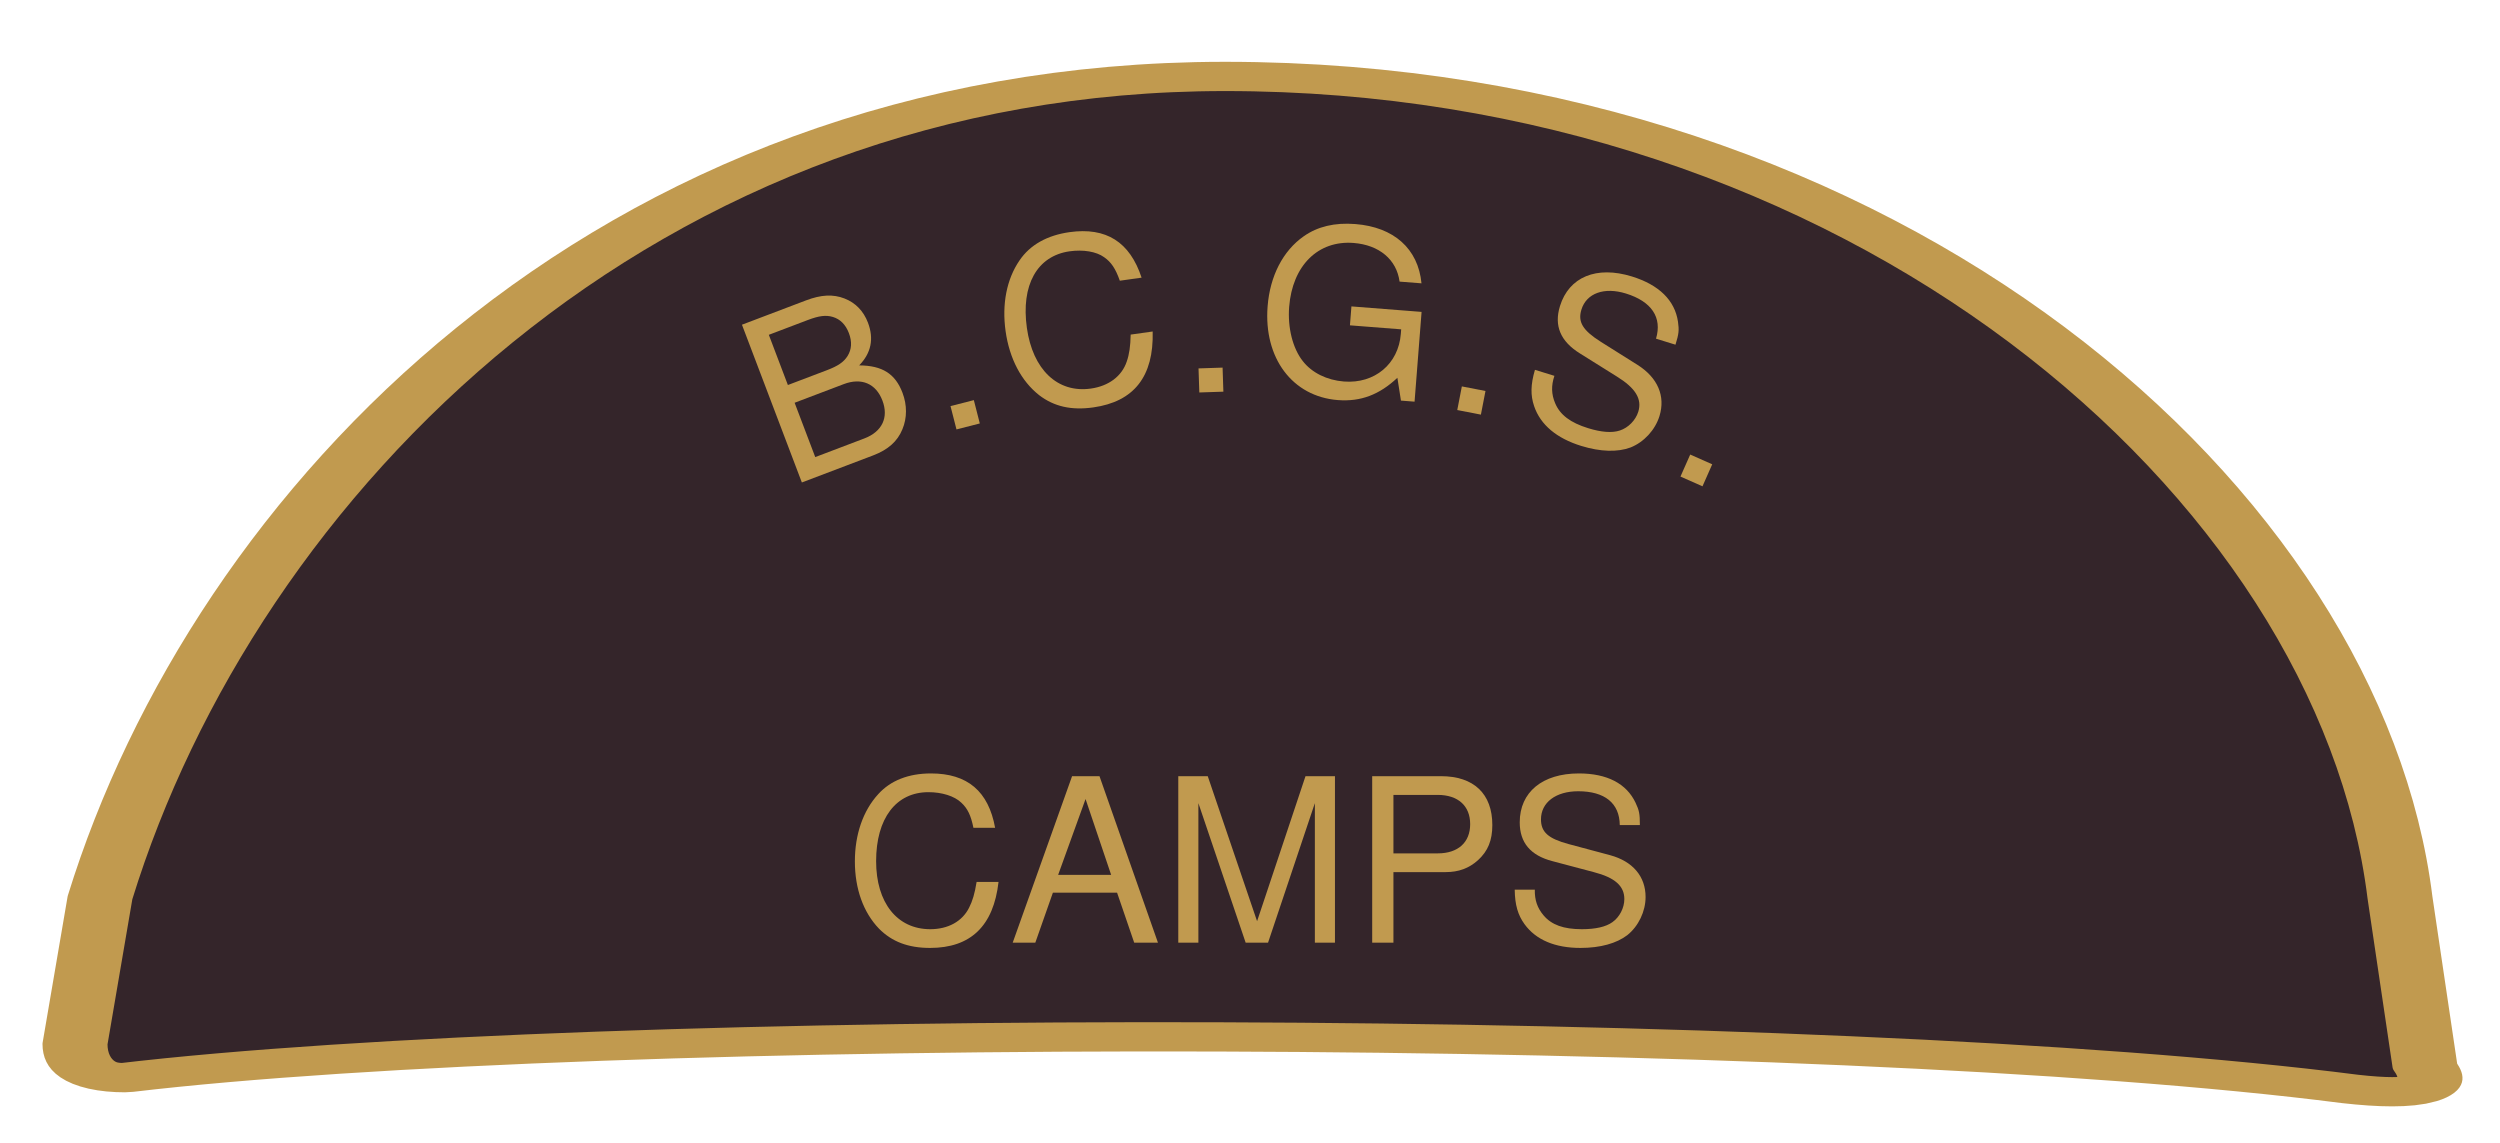
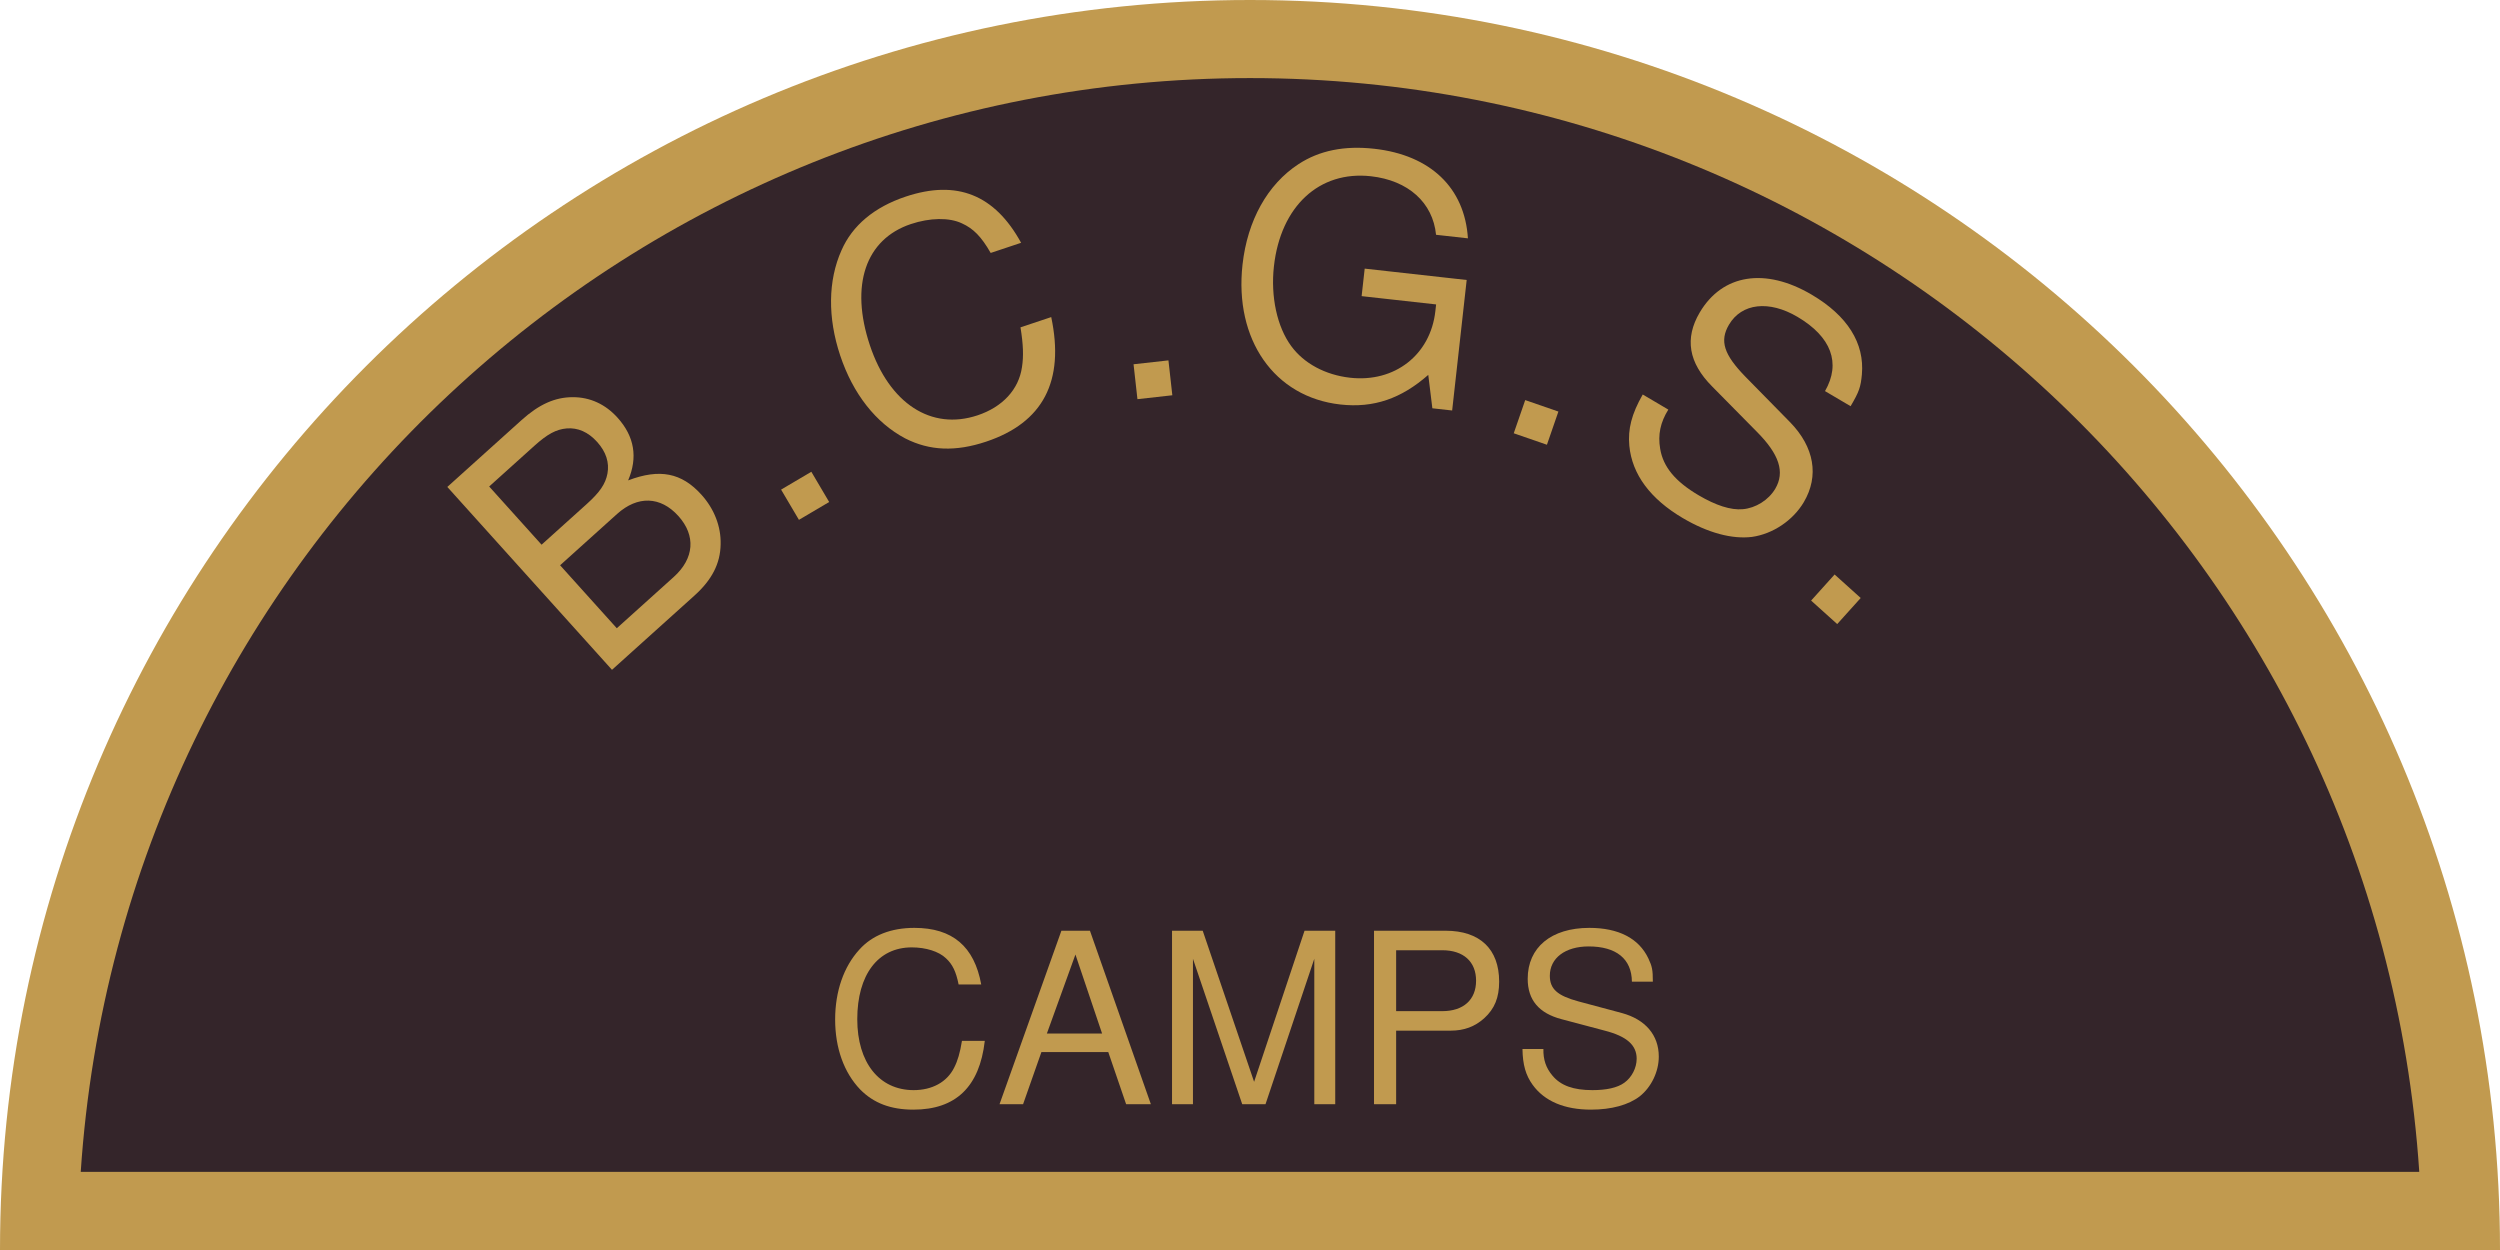
- <svg xmlns="http://www.w3.org/2000/svg" viewBox="0 0 70 32" role="img">
-   <g transform="translate(0.0 0.25) scale(0.7)" data-master-id="bcgs-camps-arch-v1" data-master-geometry-hash="5a3721d1c3733b0a9b7426b8a21c99af02c98a39e3f00634a000a5e707c18158">
-     <g data-component="shared-base-border">
-       <path d="M3 92 L4 79 C9 43 25 6 49 6 C75 6 94 43 96 79 L97 94 Q98 97 94 96 C73 90 24 90 5 95 Q3 95 3 92 Z" fill="#34252a" stroke="#c19a4f" stroke-width="2.6" stroke-linejoin="round" stroke-linecap="round" transform="scale(1.0 0.45)" />
-     </g>
+ <svg xmlns="http://www.w3.org/2000/svg" viewBox="0 0 480 240" role="img">
+   <g transform="translate(240 240) scale(5)" data-construction="semicircle R=48">
+     <path data-component="edge" d="M -48 0 A 48 48 0 0 1 48 0 Z" fill="#c19a4f" />
+     <path data-component="field" d="M -44.9 -3 A 45 45 0 0 1 44.9 -3 Z" fill="#34252a" />
    <g data-caption="B.C.G.S.">
-       <path d="M79 0H408C477 0 528 19 567 61C603 99 623 151 623 208C623 296 583 349 490 385C557 416 591 469 591 544C591 598 571 644 533 678C494 713 445 729 375 729H79ZM172 415V647H352C404 647 433 640 458 621C484 601 498 571 498 531C498 491 484 461 458 441C433 422 404 415 352 415ZM172 82V333H399C481 333 530 286 530 207C530 129 481 82 399 82Z" fill="#c19a4f" transform="translate(34.27723 18.10533) rotate(-20.78967) scale(0.00925926 -0.00925926) translate(-333.5 0)" />
-       <path d="M191 104H87V0H191Z" fill="#c19a4f" transform="translate(38.72567 16.70034) rotate(-14.35182) scale(0.00925926 -0.00925926) translate(-139 0)" />
-       <path d="M662 503C633 663 541 741 381 741C283 741 204 710 150 650C84 578 48 474 48 356C48 236 85 133 153 62C210 4 282 -23 377 -23C555 -23 655 73 677 266H581C573 216 563 182 548 153C518 93 456 59 378 59C233 59 141 175 141 357C141 544 228 659 370 659C429 659 484 642 514 613C541 588 556 558 567 503Z" fill="#c19a4f" transform="translate(43.55244 15.74909) rotate(-8.00296) scale(0.00925926 -0.00925926) translate(-361 0)" />
-       <path d="M191 104H87V0H191Z" fill="#c19a4f" transform="translate(48.45399 15.3256) rotate(-1.89777) scale(0.00925926 -0.00925926) translate(-139 0)" />
-       <path d="M709 385H405V303H627V283C627 153 531 59 398 59C324 59 257 86 214 133C166 185 137 272 137 362C137 541 239 659 393 659C504 659 584 602 604 508H699C673 656 561 741 394 741C305 741 233 718 176 671C91 601 44 488 44 357C44 133 181 -23 378 -23C477 -23 555 14 627 93L650 -4H709Z" fill="#c19a4f" transform="translate(53.63141 15.44157) rotate(4.4712) scale(0.00925926 -0.00925926) translate(-389 0)" />
-       <path d="M191 104H87V0H191Z" fill="#c19a4f" transform="translate(58.76321 16.13621) rotate(10.98901) scale(0.00925926 -0.00925926) translate(-139 0)" />
-       <path d="M596 515C596 565 593 579 577 613C537 697 452 741 329 741C169 741 70 659 70 527C70 438 117 382 213 357L394 309C487 285 528 248 528 191C528 152 507 112 476 90C447 69 401 59 342 59C262 59 209 78 174 120C147 152 135 187 136 232H48C49 165 62 121 91 81C141 12 225 -23 336 -23C423 -23 494 -3 541 33C590 72 621 137 621 200C621 290 565 356 466 383L283 432C195 456 163 484 163 540C163 614 228 663 326 663C442 663 507 611 508 515Z" fill="#c19a4f" transform="translate(63.28889 17.26875) rotate(17.17656) scale(0.00925926 -0.00925926) translate(-333.5 0)" />
-       <path d="M191 104H87V0H191Z" fill="#c19a4f" transform="translate(67.65917 18.90016) rotate(23.86658) scale(0.00925926 -0.00925926) translate(-139 0)" />
+       <path d="M79 0H408C477 0 528 19 567 61C603 99 623 151 623 208C623 296 583 349 490 385C557 416 591 469 591 544C591 598 571 644 533 678C494 713 445 729 375 729H79ZM172 415V647H352C404 647 433 640 458 621C484 601 498 571 498 531C498 491 484 461 458 441C433 422 404 415 352 415ZM172 82V333H399C481 333 530 286 530 207C530 129 481 82 399 82Z" fill="#c19a4f" transform="translate(-22.0479 -24.4866) rotate(-42) scale(0.01296296 -0.01296296) translate(-333.5 0)" />
+       <path d="M191 104H87V0H191Z" fill="#c19a4f" transform="translate(-16.7405 -28.3806) rotate(-30.5345) scale(0.01296296 -0.01296296) translate(-139 0)" />
+       <path d="M662 503C633 663 541 741 381 741C283 741 204 710 150 650C84 578 48 474 48 356C48 236 85 133 153 62C210 4 282 -23 377 -23C555 -23 655 73 677 266H581C573 216 563 182 548 153C518 93 456 59 378 59C233 59 141 175 141 357C141 544 228 659 370 659C429 659 484 642 514 613C541 588 556 558 567 503Z" fill="#c19a4f" transform="translate(-10.4275 -31.2565) rotate(-18.4492) scale(0.01296296 -0.01296296) translate(-361 0)" />
+       <path d="M191 104H87V0H191Z" fill="#c19a4f" transform="translate(-3.6523 -32.747) rotate(-6.3639) scale(0.01296296 -0.01296296) translate(-139 0)" />
+       <path d="M709 385H405V303H627V283C627 153 531 59 398 59C324 59 257 86 214 133C166 185 137 272 137 362C137 541 239 659 393 659C504 659 584 602 604 508H699C673 656 561 741 394 741C305 741 233 718 176 671C91 601 44 488 44 357C44 133 181 -23 378 -23C477 -23 555 14 627 93L650 -4H709Z" fill="#c19a4f" transform="translate(3.6458 -32.7477) rotate(6.3526) scale(0.01296296 -0.01296296) translate(-389 0)" />
+       <path d="M191 104H87V0H191Z" fill="#c19a4f" transform="translate(10.765 -31.1419) rotate(19.0691) scale(0.01296296 -0.01296296) translate(-139 0)" />
+       <path d="M596 515C596 565 593 579 577 613C537 697 452 741 329 741C169 741 70 659 70 527C70 438 117 382 213 357L394 309C487 285 528 248 528 191C528 152 507 112 476 90C447 69 401 59 342 59C262 59 209 78 174 120C147 152 135 187 136 232H48C49 165 62 121 91 81C141 12 225 -23 336 -23C423 -23 494 -3 541 33C590 72 621 137 621 200C621 290 565 356 466 383L283 432C195 456 163 484 163 540C163 614 228 663 326 663C442 663 507 611 508 515Z" fill="#c19a4f" transform="translate(16.7405 -28.3806) rotate(30.5345) scale(0.01296296 -0.01296296) translate(-333.5 0)" />
+       <path d="M191 104H87V0H191Z" fill="#c19a4f" transform="translate(22.0479 -24.4866) rotate(42) scale(0.01296296 -0.01296296) translate(-139 0)" />
    </g>
    <g data-caption="CAMPS">
-       <path d="M662 503C633 663 541 741 381 741C283 741 204 710 150 650C84 578 48 474 48 356C48 236 85 133 153 62C210 4 282 -23 377 -23C555 -23 655 73 677 266H581C573 216 563 182 548 153C518 93 456 59 378 59C233 59 141 175 141 357C141 544 228 659 370 659C429 659 484 642 514 613C541 588 556 558 567 503Z" fill="#c19a4f" transform="translate(37.05457 37.35) rotate(0) scale(0.0091358 -0.0091358) translate(-361 0)" />
-       <path d="M474 219 549 0H653L397 729H277L17 0H116L193 219ZM448 297H216L336 629Z" fill="#c19a4f" transform="translate(43.39938 37.35) rotate(0) scale(0.0091358 -0.0091358) translate(-333.5 0)" />
-       <path d="M468 0 673 611V0H761V729H632L420 94L204 729H75V0H163V611L370 0Z" fill="#c19a4f" transform="translate(50.25123 37.35) rotate(0) scale(0.0091358 -0.0091358) translate(-416.5 0)" />
-       <path d="M184 309H413C470 309 515 326 554 361C598 401 617 448 617 515C617 652 536 729 392 729H91V0H184ZM184 391V647H378C467 647 520 599 520 519C520 439 467 391 378 391Z" fill="#c19a4f" transform="translate(57.10309 37.35) rotate(0) scale(0.0091358 -0.0091358) translate(-333.5 0)" />
-       <path d="M596 515C596 565 593 579 577 613C537 697 452 741 329 741C169 741 70 659 70 527C70 438 117 382 213 357L394 309C487 285 528 248 528 191C528 152 507 112 476 90C447 69 401 59 342 59C262 59 209 78 174 120C147 152 135 187 136 232H48C49 165 62 121 91 81C141 12 225 -23 336 -23C423 -23 494 -3 541 33C590 72 621 137 621 200C621 290 565 356 466 383L283 432C195 456 163 484 163 540C163 614 228 663 326 663C442 663 507 611 508 515Z" fill="#c19a4f" transform="translate(63.19667 37.35) rotate(0) scale(0.0091358 -0.0091358) translate(-333.5 0)" />
+       <path d="M662 503C633 663 541 741 381 741C283 741 204 710 150 650C84 578 48 474 48 356C48 236 85 133 153 62C210 4 282 -23 377 -23C555 -23 655 73 677 266H581C573 216 563 182 548 153C518 93 456 59 378 59C233 59 141 175 141 357C141 544 228 659 370 659C429 659 484 642 514 613C541 588 556 558 567 503Z" fill="#c19a4f" transform="translate(-13.071 -5.6) scale(0.0091358 -0.0091358) translate(-361 0)" />
+       <path d="M474 219 549 0H653L397 729H277L17 0H116L193 219ZM448 297H216L336 629Z" fill="#c19a4f" transform="translate(-6.7262 -5.6) scale(0.0091358 -0.0091358) translate(-333.5 0)" />
+       <path d="M468 0 673 611V0H761V729H632L420 94L204 729H75V0H163V611L370 0Z" fill="#c19a4f" transform="translate(0.1256 -5.6) scale(0.0091358 -0.0091358) translate(-416.5 0)" />
+       <path d="M184 309H413C470 309 515 326 554 361C598 401 617 448 617 515C617 652 536 729 392 729H91V0H184ZM184 391V647H378C467 647 520 599 520 519C520 439 467 391 378 391Z" fill="#c19a4f" transform="translate(6.9775 -5.6) scale(0.0091358 -0.0091358) translate(-333.5 0)" />
+       <path d="M596 515C596 565 593 579 577 613C537 697 452 741 329 741C169 741 70 659 70 527C70 438 117 382 213 357L394 309C487 285 528 248 528 191C528 152 507 112 476 90C447 69 401 59 342 59C262 59 209 78 174 120C147 152 135 187 136 232H48C49 165 62 121 91 81C141 12 225 -23 336 -23C423 -23 494 -3 541 33C590 72 621 137 621 200C621 290 565 356 466 383L283 432C195 456 163 484 163 540C163 614 228 663 326 663C442 663 507 611 508 515Z" fill="#c19a4f" transform="translate(13.071 -5.6) scale(0.0091358 -0.0091358) translate(-333.5 0)" />
    </g>
  </g>
</svg>
